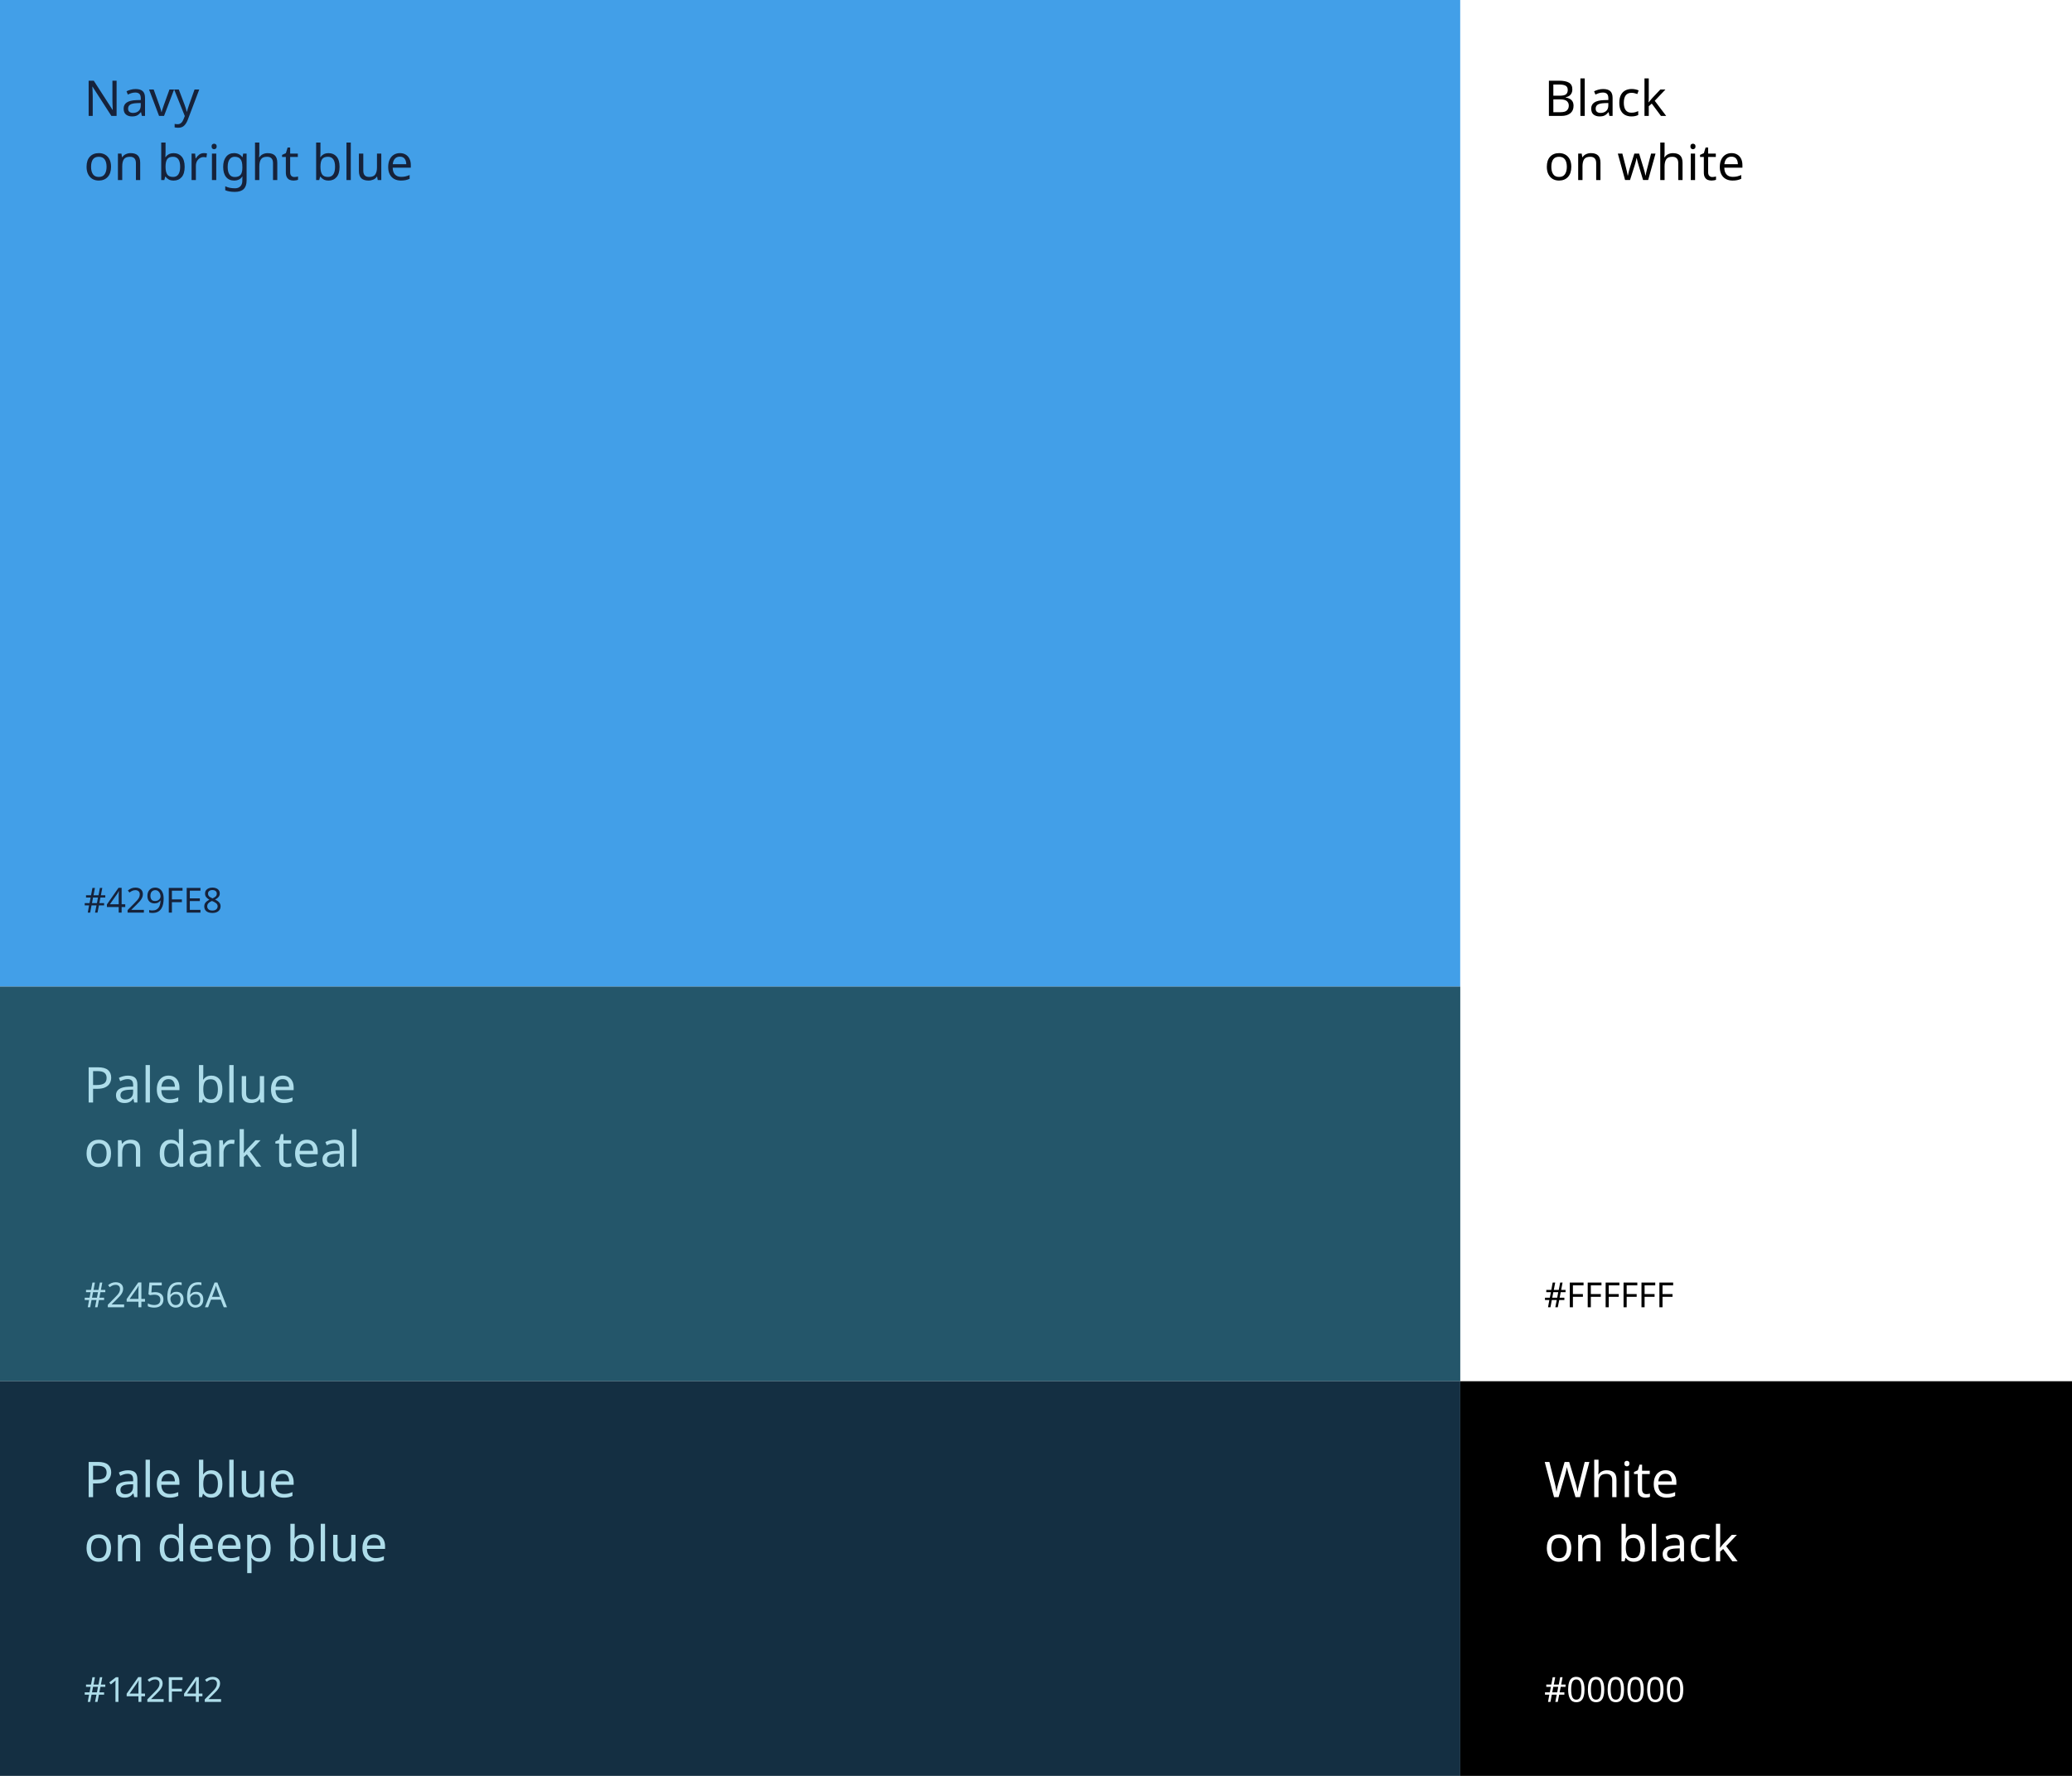
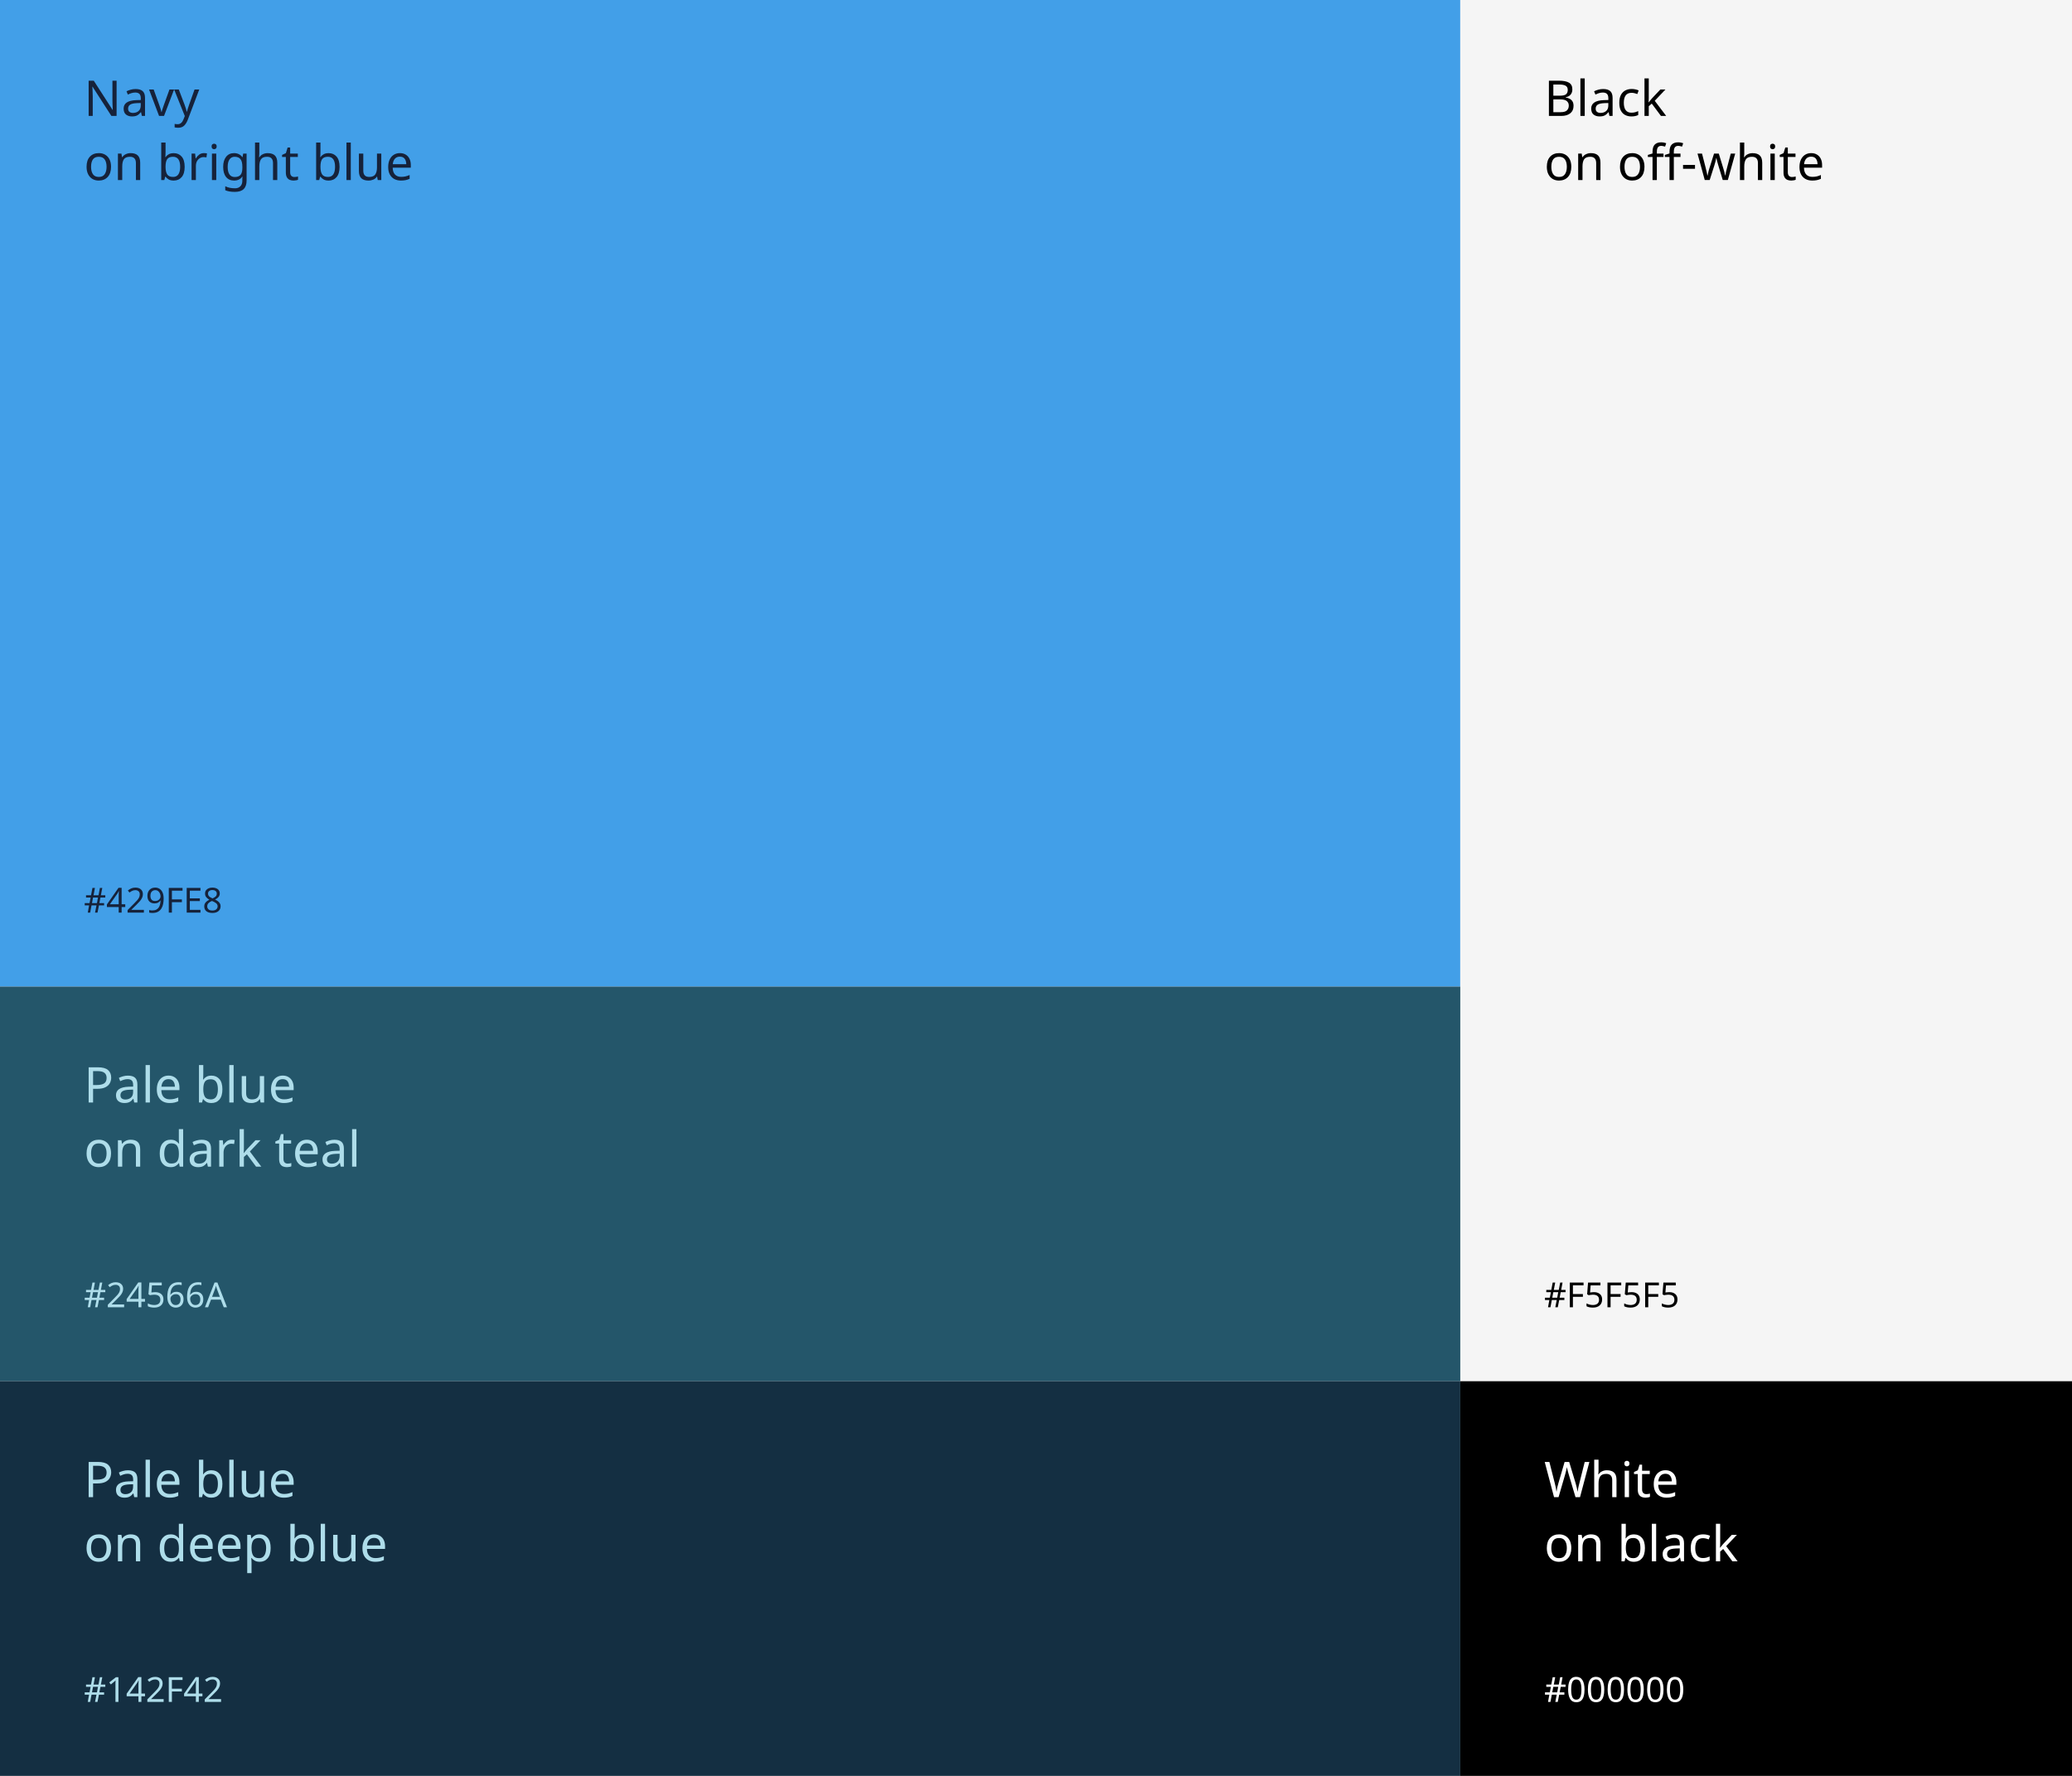
<svg xmlns="http://www.w3.org/2000/svg" viewBox="0 0 840 720" role="img" aria-labelledby="title desc">
  <g transform="translate(0 0)" font-family="Segoe UI, system-ui, sans-serif" fill="#16223A">
    <rect width="592" height="400" fill="#429FE8" />
    <text x="34" y="47" font-size="20">Navy</text>
    <text x="34" y="73" font-size="20">on bright blue</text>
    <text x="34" y="370" font-size="14">#429FE8</text>
  </g>
  <g transform="translate(592 0)" font-family="Segoe UI, system-ui, sans-serif" fill="#000000">
-     <rect width="248" height="560" fill="#FFFFFF" />
+     <rect width="248" height="560" fill="#F5F5F5" />
    <text x="34" y="47" font-size="20">Black</text>
-     <text x="34" y="73" font-size="20">on white</text>
-     <text x="34" y="530" font-size="14">#FFFFFF</text>
+     <text x="34" y="73" font-size="20">on off-white</text>
+     <text x="34" y="530" font-size="14">#F5F5F5</text>
  </g>
  <g transform="translate(0 400)" font-family="Segoe UI, system-ui, sans-serif" fill="#AEDDEA">
    <rect width="592" height="160" fill="#24566A" />
    <text x="34" y="47" font-size="20">Pale blue</text>
    <text x="34" y="73" font-size="20">on dark teal</text>
    <text x="34" y="130" font-size="14">#24566A</text>
  </g>
  <g transform="translate(0 560)" font-family="Segoe UI, system-ui, sans-serif" fill="#AEDDEA">
    <rect width="592" height="160" fill="#142F42" />
    <text x="34" y="47" font-size="20">Pale blue</text>
    <text x="34" y="73" font-size="20">on deep blue</text>
    <text x="34" y="130" font-size="14">#142F42</text>
  </g>
  <g transform="translate(592 560)" font-family="Segoe UI, system-ui, sans-serif" fill="#FFFFFF">
    <rect width="248" height="160" fill="#000000" />
    <text x="34" y="47" font-size="20">White</text>
    <text x="34" y="73" font-size="20">on black</text>
    <text x="34" y="130" font-size="14">#000000</text>
  </g>
</svg>
